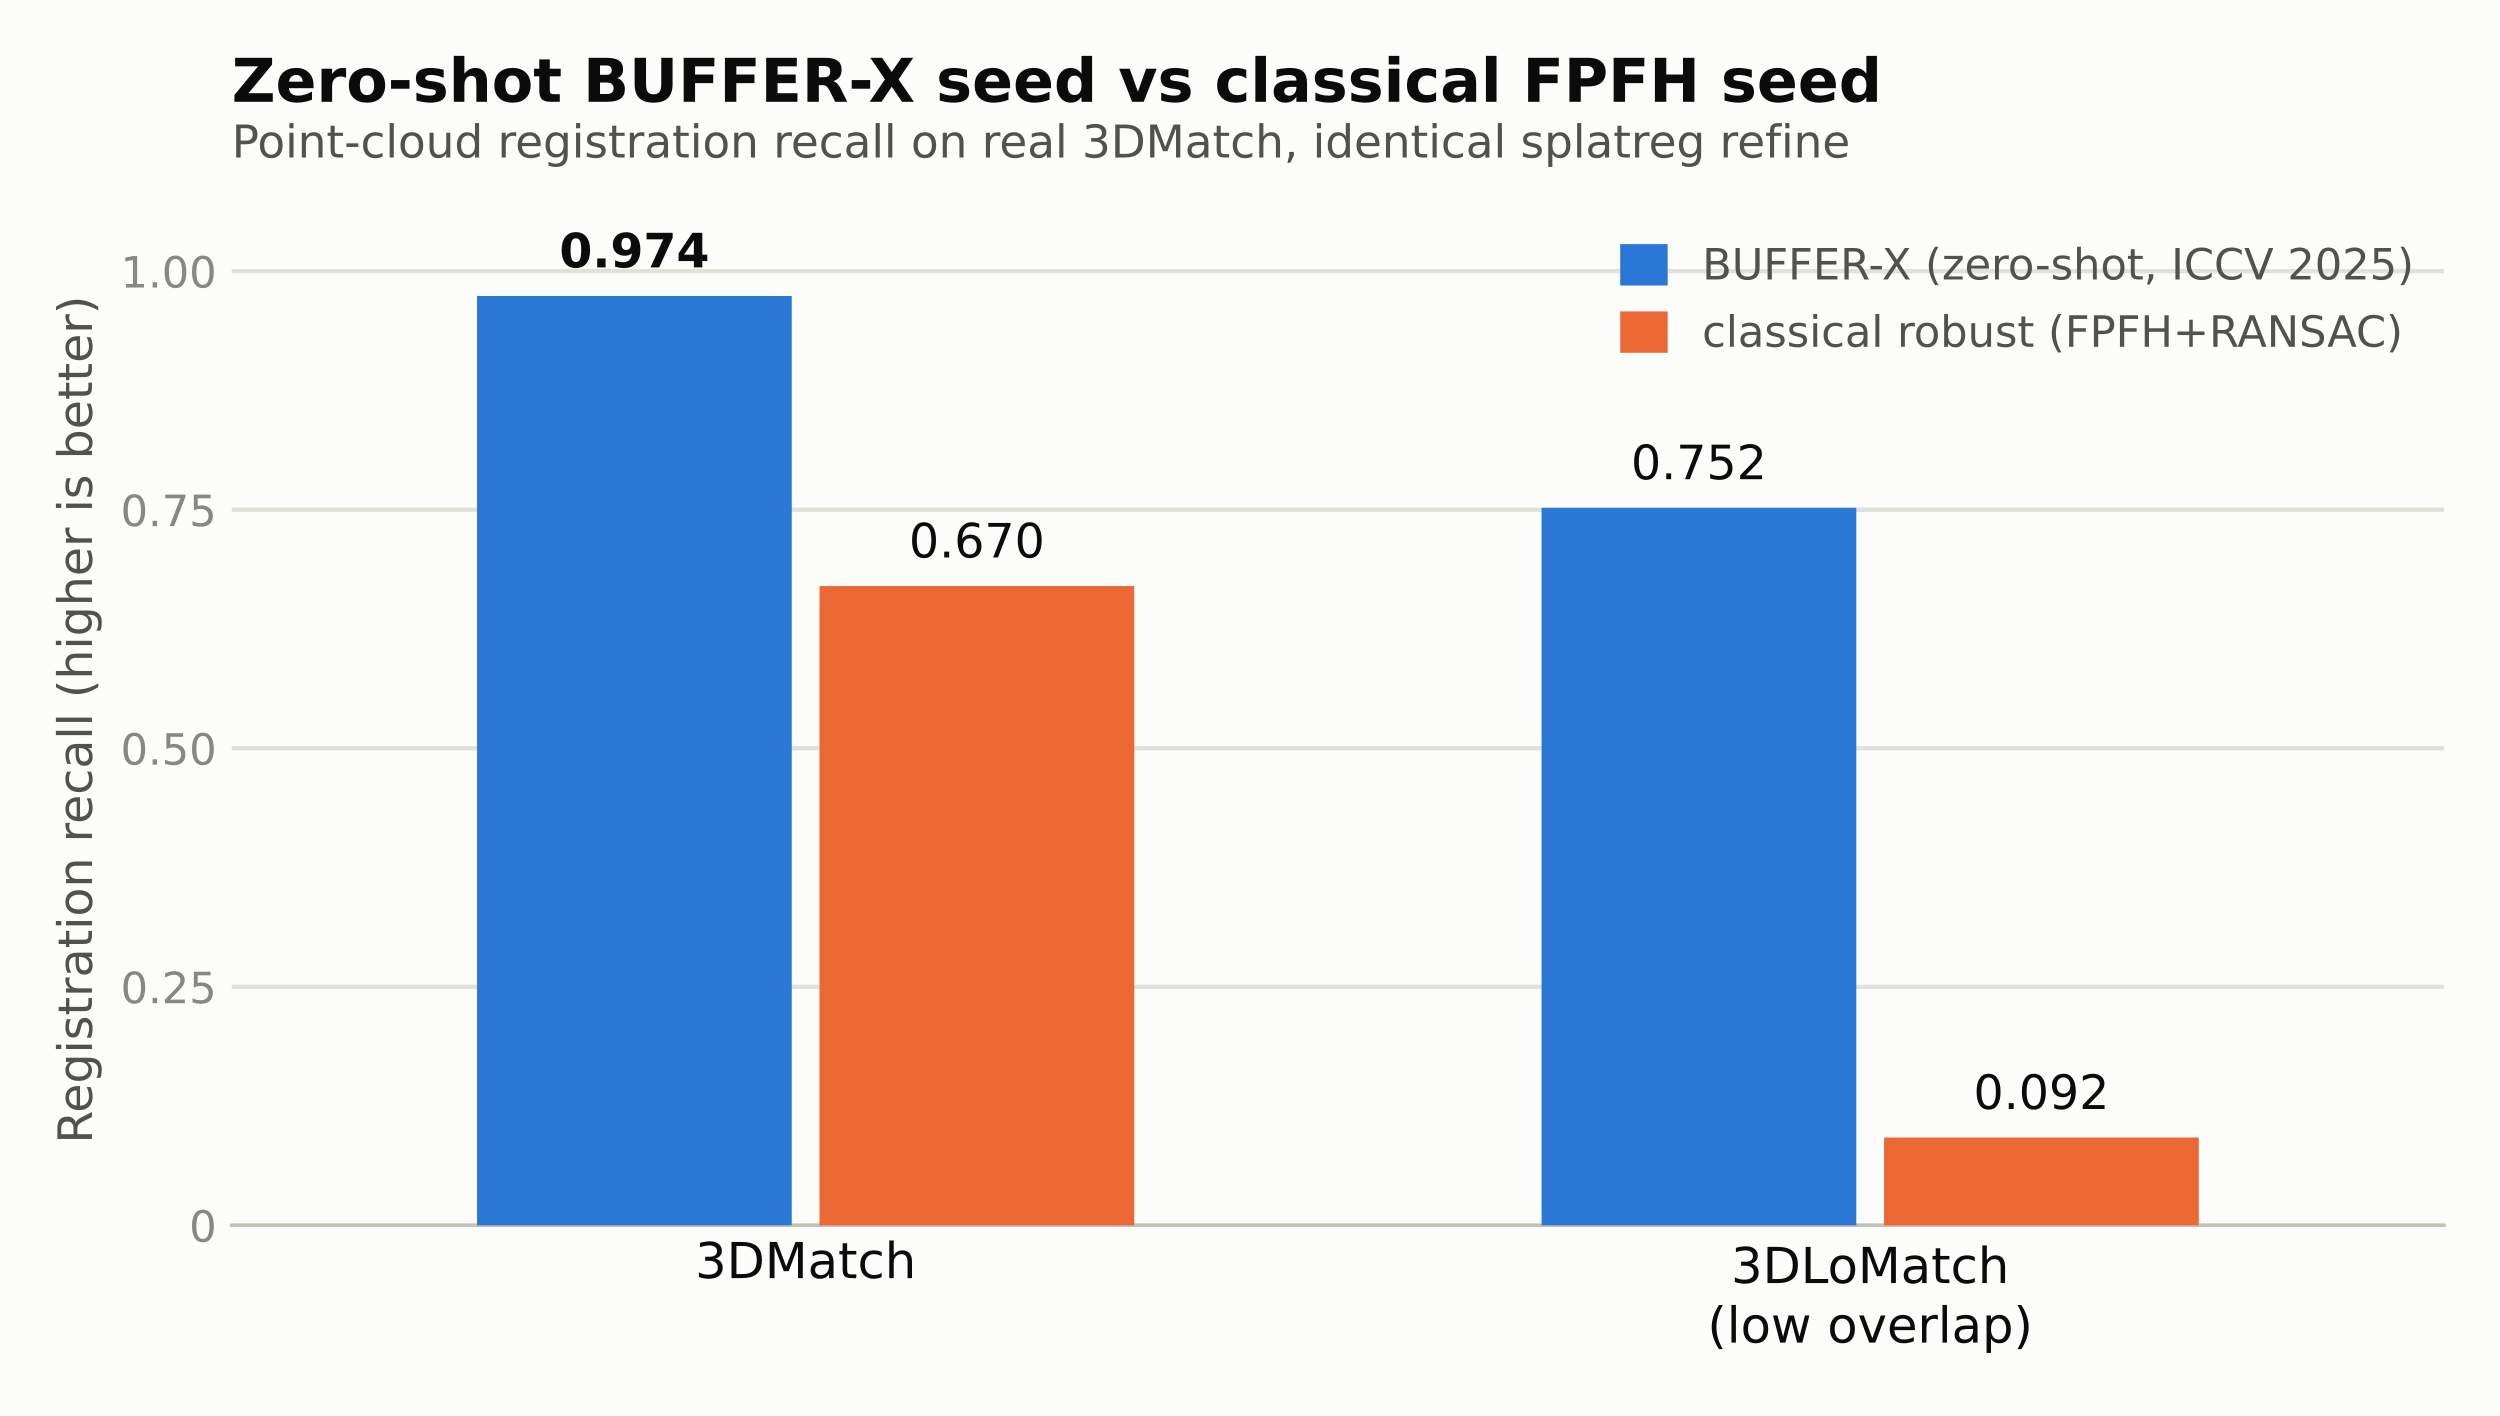
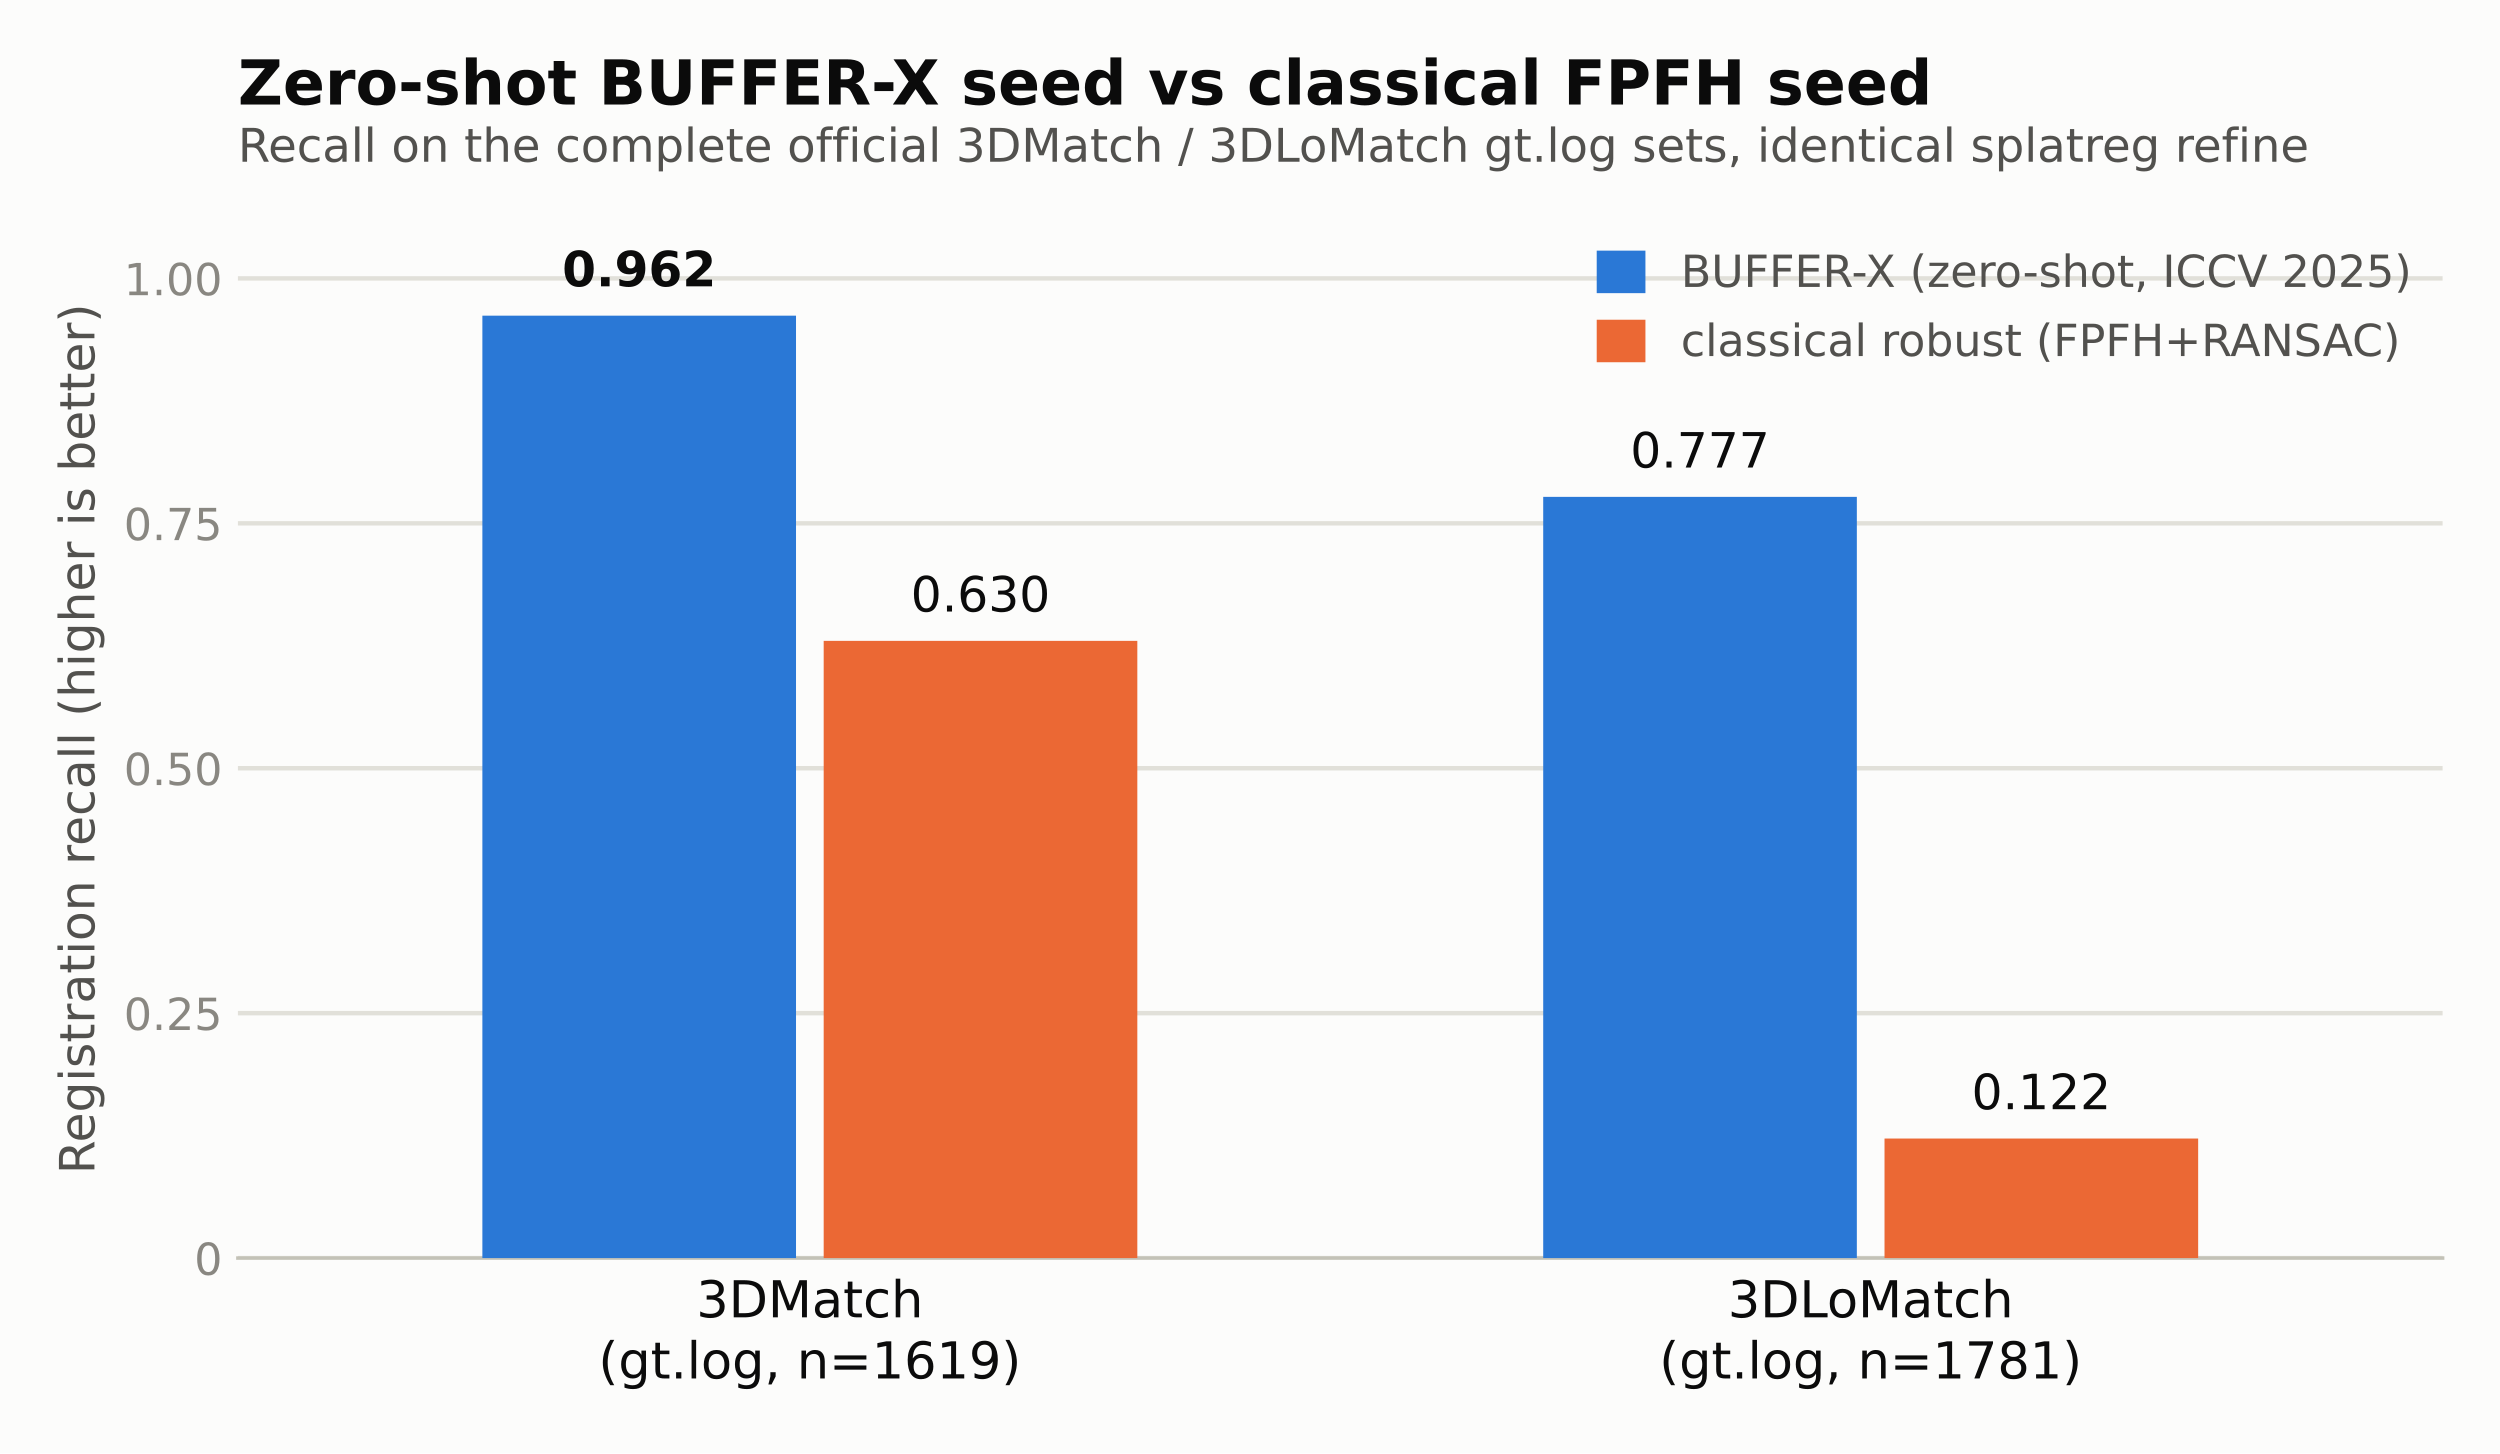
- <svg xmlns="http://www.w3.org/2000/svg" width="579.624pt" height="328.16pt" viewBox="0 0 579.624 328.16" version="1.1">
+ <svg xmlns="http://www.w3.org/2000/svg" width="564.543pt" height="328.16pt" viewBox="0 0 564.543 328.16" version="1.1">
  <defs>
    <style type="text/css">*{stroke-linejoin: round; stroke-linecap: butt}</style>
  </defs>
  <g id="figure_1">
    <g id="patch_1">
-       <path d="M 0 328.16  L 579.624 328.16  L 579.624 0  L 0 0  z " style="fill: #fcfcfb" />
+       <path d="M 0 328.16  L 564.543 328.16  L 564.543 0  L 0 0  z " style="fill: #fcfcfb" />
    </g>
    <g id="axes_1">
      <g id="patch_2">
-         <path d="M 53.726 284.093  L 566.664 284.093  L 566.664 49.598  L 53.726 49.598  z " style="fill: #fcfcfb" />
+         <path d="M 53.726 284.093  L 551.583 284.093  L 551.583 49.598  L 53.726 49.598  z " style="fill: #fcfcfb" />
      </g>
      <g id="matplotlib.axis_1">
        <g id="xtick_1">
          <g id="line2d_1" />
          <g id="text_1">
-             <text style="font-size: 11.5px; font-family: 'DejaVu Sans', 'Segoe UI', 'Arial', sans-serif; text-anchor: middle; fill: #0b0b0b" x="186.79" y="296.332" transform="rotate(-0 186.7897 296.3315)">3DMatch</text>
+             <text style="font-size: 11.5px; font-family: 'DejaVu Sans', 'Segoe UI', 'Arial', sans-serif; fill: #0b0b0b" transform="translate(157.247 297.4826)">3DMatch</text>
+             <text style="font-size: 11.5px; font-family: 'DejaVu Sans', 'Segoe UI', 'Arial', sans-serif; fill: #0b0b0b" transform="translate(135.1418 311.2858)">(gt.log, n=1619)</text>
          </g>
        </g>
        <g id="xtick_2">
          <g id="line2d_2" />
          <g id="text_2">
-             <text style="font-size: 11.5px; font-family: 'DejaVu Sans', 'Segoe UI', 'Arial', sans-serif; fill: #0b0b0b" transform="translate(401.3485 297.4826)">3DLoMatch</text>
-             <text style="font-size: 11.5px; font-family: 'DejaVu Sans', 'Segoe UI', 'Arial', sans-serif; fill: #0b0b0b" transform="translate(395.8735 311.2858)">(low overlap)</text>
+             <text style="font-size: 11.5px; font-family: 'DejaVu Sans', 'Segoe UI', 'Arial', sans-serif; fill: #0b0b0b" transform="translate(390.18 297.4826)">3DLoMatch</text>
+             <text style="font-size: 11.5px; font-family: 'DejaVu Sans', 'Segoe UI', 'Arial', sans-serif; fill: #0b0b0b" transform="translate(374.6964 311.2858)">(gt.log, n=1781)</text>
          </g>
        </g>
      </g>
      <g id="matplotlib.axis_2">
        <g id="ytick_1">
          <g id="line2d_3">
-             <path d="M 53.726 284.093  L 566.664 284.093  " clip-path="url(#p8298cab45a)" style="fill: none; stroke: #e1e0d9; stroke-linecap: square" />
+             <path d="M 53.726 284.093  L 551.583 284.093  " clip-path="url(#p8029a3955c)" style="fill: none; stroke: #e1e0d9; stroke-linecap: square" />
          </g>
          <g id="line2d_4" />
          <g id="text_3">
            <text style="font-size: 10px; font-family: 'DejaVu Sans', 'Segoe UI', 'Arial', sans-serif; text-anchor: end; fill: #898781" x="50.226" y="287.892" transform="rotate(-0 50.22648 287.8921)">0</text>
          </g>
        </g>
        <g id="ytick_2">
          <g id="line2d_5">
-             <path d="M 53.726 228.788  L 566.664 228.788  " clip-path="url(#p8298cab45a)" style="fill: none; stroke: #e1e0d9; stroke-linecap: square" />
+             <path d="M 53.726 228.788  L 551.583 228.788  " clip-path="url(#p8029a3955c)" style="fill: none; stroke: #e1e0d9; stroke-linecap: square" />
          </g>
          <g id="line2d_6" />
          <g id="text_4">
            <text style="font-size: 10px; font-family: 'DejaVu Sans', 'Segoe UI', 'Arial', sans-serif; text-anchor: end; fill: #898781" x="50.226" y="232.587" transform="rotate(-0 50.22648 232.5866)">0.25</text>
          </g>
        </g>
        <g id="ytick_3">
          <g id="line2d_7">
-             <path d="M 53.726 173.482  L 566.664 173.482  " clip-path="url(#p8298cab45a)" style="fill: none; stroke: #e1e0d9; stroke-linecap: square" />
+             <path d="M 53.726 173.482  L 551.583 173.482  " clip-path="url(#p8029a3955c)" style="fill: none; stroke: #e1e0d9; stroke-linecap: square" />
          </g>
          <g id="line2d_8" />
          <g id="text_5">
            <text style="font-size: 10px; font-family: 'DejaVu Sans', 'Segoe UI', 'Arial', sans-serif; text-anchor: end; fill: #898781" x="50.226" y="177.281" transform="rotate(-0 50.22648 177.2811)">0.50</text>
          </g>
        </g>
        <g id="ytick_4">
          <g id="line2d_9">
-             <path d="M 53.726 118.177  L 566.664 118.177  " clip-path="url(#p8298cab45a)" style="fill: none; stroke: #e1e0d9; stroke-linecap: square" />
+             <path d="M 53.726 118.177  L 551.583 118.177  " clip-path="url(#p8029a3955c)" style="fill: none; stroke: #e1e0d9; stroke-linecap: square" />
          </g>
          <g id="line2d_10" />
          <g id="text_6">
            <text style="font-size: 10px; font-family: 'DejaVu Sans', 'Segoe UI', 'Arial', sans-serif; text-anchor: end; fill: #898781" x="50.226" y="121.976" transform="rotate(-0 50.22648 121.9755)">0.75</text>
          </g>
        </g>
        <g id="ytick_5">
          <g id="line2d_11">
-             <path d="M 53.726 62.871  L 566.664 62.871  " clip-path="url(#p8298cab45a)" style="fill: none; stroke: #e1e0d9; stroke-linecap: square" />
+             <path d="M 53.726 62.871  L 551.583 62.871  " clip-path="url(#p8029a3955c)" style="fill: none; stroke: #e1e0d9; stroke-linecap: square" />
          </g>
          <g id="line2d_12" />
          <g id="text_7">
            <text style="font-size: 10px; font-family: 'DejaVu Sans', 'Segoe UI', 'Arial', sans-serif; text-anchor: end; fill: #898781" x="50.226" y="66.67" transform="rotate(-0 50.22648 66.66997)">1.00</text>
          </g>
        </g>
        <g id="text_8">
          <text style="font-size: 11px; font-family: 'DejaVu Sans', 'Segoe UI', 'Arial', sans-serif; text-anchor: middle; fill: #52514e" x="21.318" y="166.846" transform="rotate(-90 21.31828 166.8456)">Registration recall  (higher is better)</text>
        </g>
      </g>
      <g id="patch_3">
-         <path d="M 53.726 284.093  L 566.664 284.093  " style="fill: none; stroke: #c3c2b7; stroke-width: 0.8; stroke-linejoin: miter; stroke-linecap: square" />
+         <path d="M 53.726 284.093  L 551.583 284.093  " style="fill: none; stroke: #c3c2b7; stroke-width: 0.8; stroke-linejoin: miter; stroke-linecap: square" />
      </g>
      <g id="patch_4">
-         <path d="M 110.6 284.093  L 183.57 284.093  L 183.57 68.623  L 110.6 68.623  z " clip-path="url(#p8298cab45a)" style="fill: #2a78d6" />
+         <path d="M 108.928 284.093  L 179.753 284.093  L 179.753 71.278  L 108.928 71.278  z " clip-path="url(#p8029a3955c)" style="fill: #2a78d6" />
      </g>
      <g id="patch_5">
-         <path d="M 357.411 284.093  L 430.381 284.093  L 430.381 117.734  L 357.411 117.734  z " clip-path="url(#p8298cab45a)" style="fill: #2a78d6" />
+         <path d="M 348.483 284.093  L 419.308 284.093  L 419.308 112.204  L 348.483 112.204  z " clip-path="url(#p8029a3955c)" style="fill: #2a78d6" />
      </g>
      <g id="patch_6">
-         <path d="M 190.009 284.093  L 262.979 284.093  L 262.979 135.874  L 190.009 135.874  z " clip-path="url(#p8298cab45a)" style="fill: #eb6834" />
+         <path d="M 186.002 284.093  L 256.827 284.093  L 256.827 144.723  L 186.002 144.723  z " clip-path="url(#p8029a3955c)" style="fill: #eb6834" />
      </g>
      <g id="patch_7">
-         <path d="M 436.82 284.093  L 509.79 284.093  L 509.79 263.741  L 436.82 263.741  z " clip-path="url(#p8298cab45a)" style="fill: #eb6834" />
+         <path d="M 425.557 284.093  L 496.382 284.093  L 496.382 257.104  L 425.557 257.104  z " clip-path="url(#p8029a3955c)" style="fill: #eb6834" />
      </g>
      <g id="text_9">
-         <text style="font-weight: 700; font-size: 11px; font-family: 'DejaVu Sans', 'Segoe UI', 'Arial', sans-serif; text-anchor: middle; fill: #0b0b0b" x="147.085" y="61.998" transform="rotate(-0 147.0854 61.99834)">0.974</text>
+         <text style="font-weight: 700; font-size: 11px; font-family: 'DejaVu Sans', 'Segoe UI', 'Arial', sans-serif; text-anchor: middle; fill: #0b0b0b" x="144.341" y="64.653" transform="rotate(-0 144.3406 64.65301)">0.962</text>
      </g>
      <g id="text_10">
-         <text style="font-size: 11px; font-family: 'DejaVu Sans', 'Segoe UI', 'Arial', sans-serif; text-anchor: middle; fill: #0b0b0b" x="393.896" y="111.11" transform="rotate(-0 393.8963 111.1097)">0.752</text>
+         <text style="font-size: 11px; font-family: 'DejaVu Sans', 'Segoe UI', 'Arial', sans-serif; text-anchor: middle; fill: #0b0b0b" x="383.895" y="105.579" transform="rotate(-0 383.8951 105.5791)">0.777</text>
      </g>
      <g id="text_11">
-         <text style="font-size: 11px; font-family: 'DejaVu Sans', 'Segoe UI', 'Arial', sans-serif; text-anchor: middle; fill: #0b0b0b" x="226.494" y="129.25" transform="rotate(-0 226.4941 129.2499)">0.670</text>
+         <text style="font-size: 11px; font-family: 'DejaVu Sans', 'Segoe UI', 'Arial', sans-serif; text-anchor: middle; fill: #0b0b0b" x="221.415" y="138.099" transform="rotate(-0 221.4147 138.0988)">0.630</text>
      </g>
      <g id="text_12">
-         <text style="font-size: 11px; font-family: 'DejaVu Sans', 'Segoe UI', 'Arial', sans-serif; text-anchor: middle; fill: #0b0b0b" x="473.305" y="257.116" transform="rotate(-0 473.305 257.1163)">0.092</text>
+         <text style="font-size: 11px; font-family: 'DejaVu Sans', 'Segoe UI', 'Arial', sans-serif; text-anchor: middle; fill: #0b0b0b" x="460.969" y="250.48" transform="rotate(-0 460.9692 250.4796)">0.122</text>
      </g>
      <g id="text_13">
-         <text style="font-size: 10.5px; font-family: 'DejaVu Sans', 'Segoe UI', 'Arial', sans-serif; text-anchor: start; fill: #52514e" x="53.726" y="36.523" transform="rotate(-0 53.72648 36.52305)">Point-cloud registration recall on real 3DMatch, identical splatreg refine</text>
+         <text style="font-size: 10.5px; font-family: 'DejaVu Sans', 'Segoe UI', 'Arial', sans-serif; text-anchor: start; fill: #52514e" x="53.726" y="36.523" transform="rotate(-0 53.72648 36.52305)">Recall on the complete official 3DMatch / 3DLoMatch gt.log sets, identical splatreg refine</text>
      </g>
      <g id="text_14">
        <text style="font-weight: 700; font-size: 14px; font-family: 'DejaVu Sans', 'Segoe UI', 'Arial', sans-serif; text-anchor: start; fill: #0b0b0b" x="53.726" y="23.598" transform="rotate(-0 53.72648 23.59781)">Zero-shot BUFFER-X seed vs classical FPFH seed</text>
      </g>
      <g id="legend_1">
        <g id="patch_8">
-           <path d="M 375.647 66.198  L 386.647 66.198  L 386.647 56.598  L 375.647 56.598  z " style="fill: #2a78d6" />
+           <path d="M 360.566 66.198  L 371.566 66.198  L 371.566 56.598  L 360.566 56.598  z " style="fill: #2a78d6" />
        </g>
        <g id="text_15">
-           <text style="font-size: 10px; font-family: 'DejaVu Sans', 'Segoe UI', 'Arial', sans-serif; text-anchor: start; fill: #52514e" x="394.647" y="64.798" transform="rotate(-0 394.6467 64.79781)">BUFFER-X (zero-shot, ICCV 2025)</text>
+           <text style="font-size: 10px; font-family: 'DejaVu Sans', 'Segoe UI', 'Arial', sans-serif; text-anchor: start; fill: #52514e" x="379.566" y="64.798" transform="rotate(-0 379.5661 64.79781)">BUFFER-X (zero-shot, ICCV 2025)</text>
        </g>
        <g id="patch_9">
-           <path d="M 375.647 81.8  L 386.647 81.8  L 386.647 72.2  L 375.647 72.2  z " style="fill: #eb6834" />
+           <path d="M 360.566 81.8  L 371.566 81.8  L 371.566 72.2  L 360.566 72.2  z " style="fill: #eb6834" />
        </g>
        <g id="text_16">
-           <text style="font-size: 10px; font-family: 'DejaVu Sans', 'Segoe UI', 'Arial', sans-serif; text-anchor: start; fill: #52514e" x="394.647" y="80.4" transform="rotate(-0 394.6467 80.40016)">classical robust (FPFH+RANSAC)</text>
+           <text style="font-size: 10px; font-family: 'DejaVu Sans', 'Segoe UI', 'Arial', sans-serif; text-anchor: start; fill: #52514e" x="379.566" y="80.4" transform="rotate(-0 379.5661 80.40016)">classical robust (FPFH+RANSAC)</text>
        </g>
      </g>
    </g>
  </g>
  <defs>
-     <clipPath id="p8298cab45a">
-       <rect x="53.726" y="49.598" width="512.937" height="234.496" />
+     <clipPath id="p8029a3955c">
+       <rect x="53.726" y="49.598" width="497.857" height="234.496" />
    </clipPath>
  </defs>
</svg>
